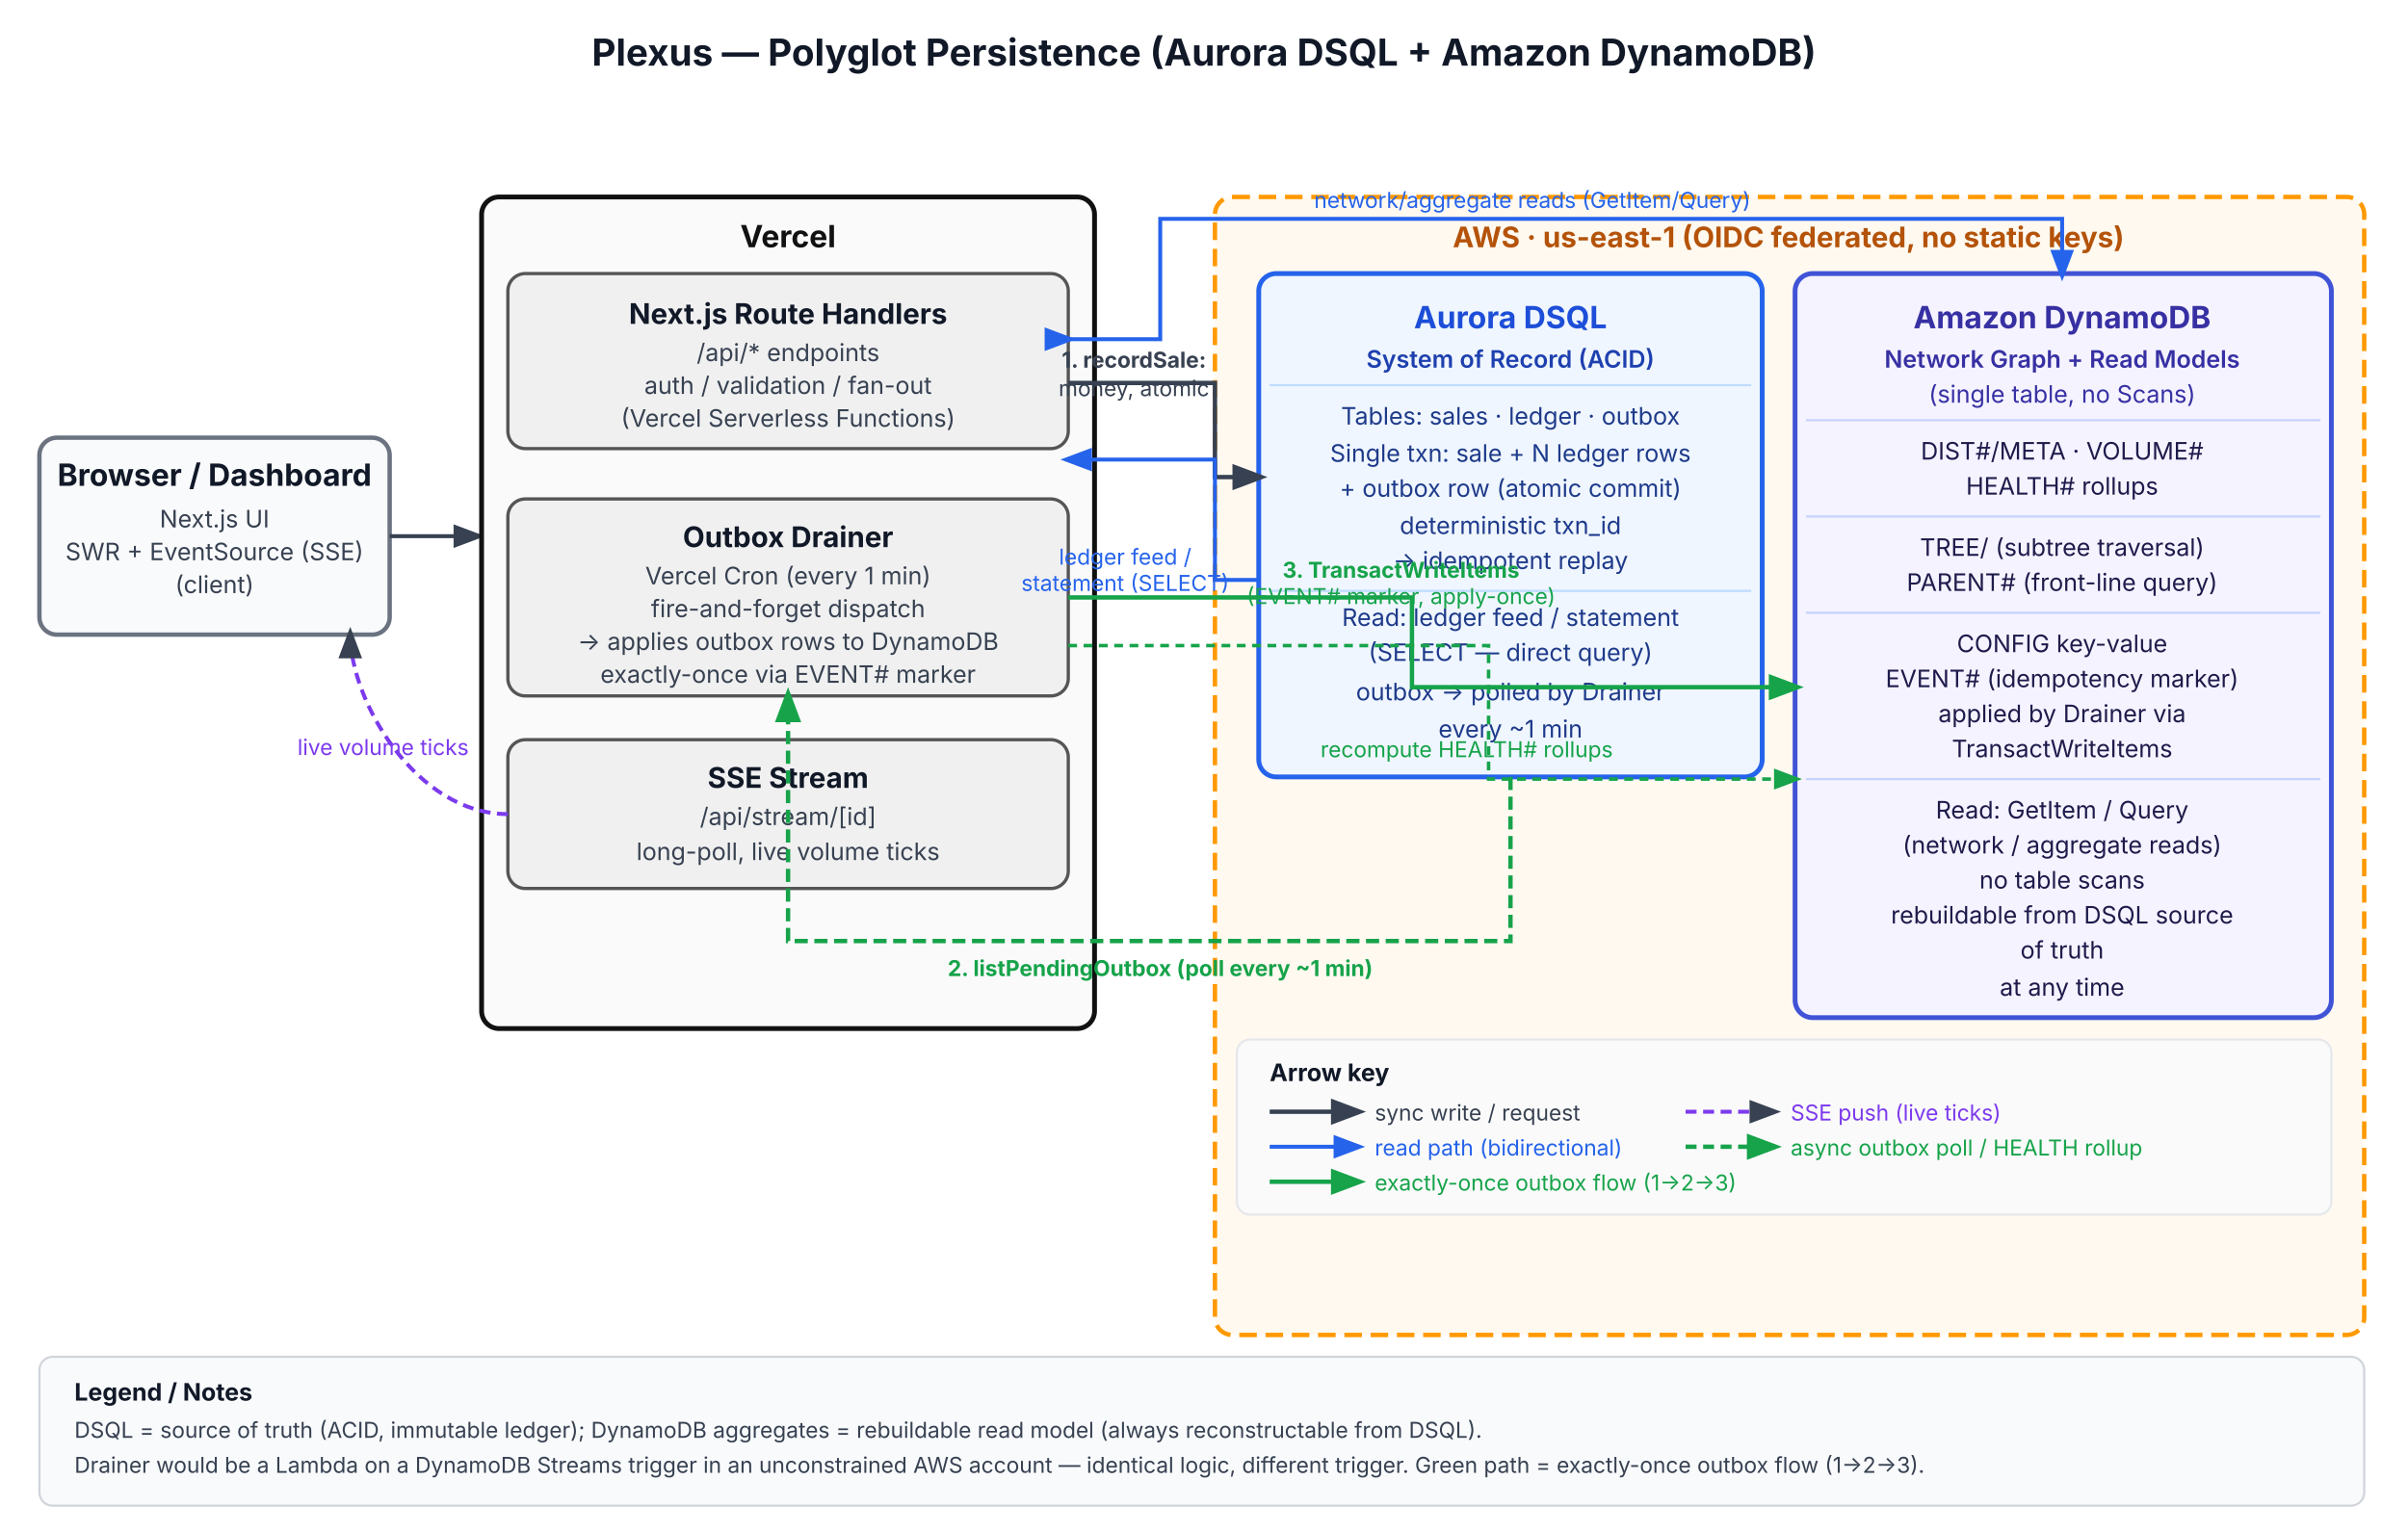
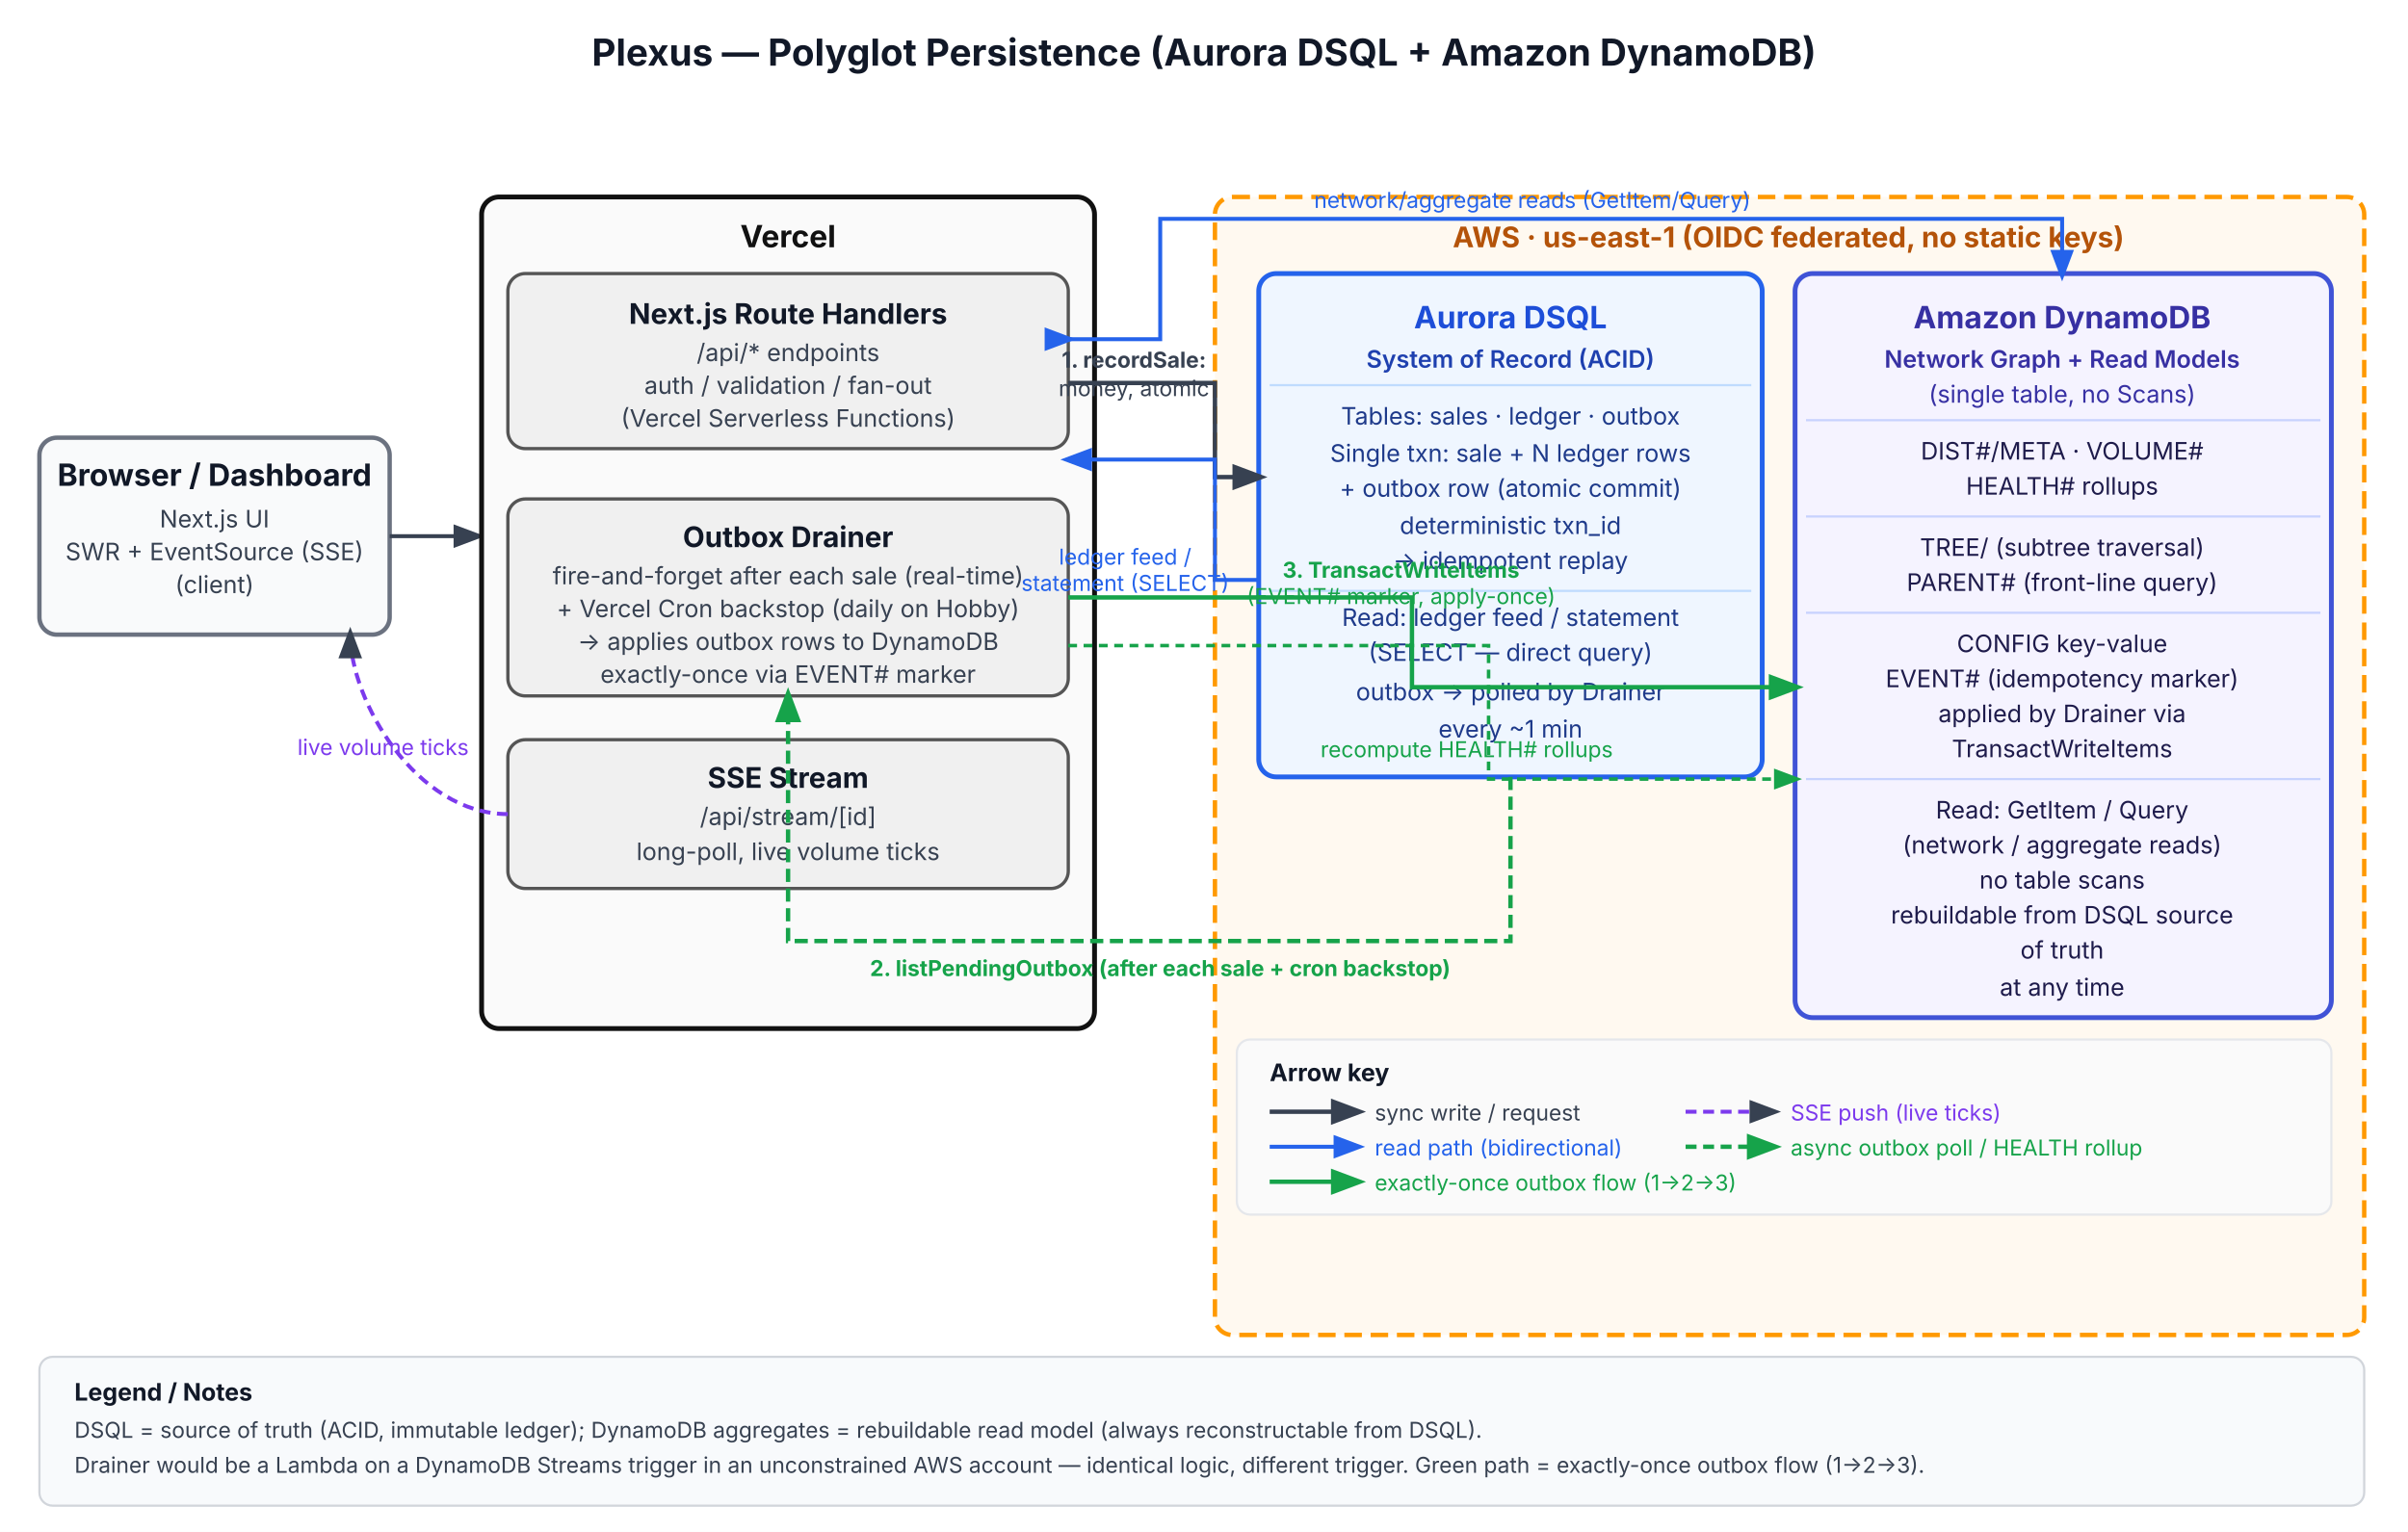
<svg xmlns="http://www.w3.org/2000/svg" width="1100" height="700" viewBox="0 0 1100 700" font-family="Inter, Segoe UI, Arial, sans-serif">
  <rect width="1100" height="700" fill="#ffffff" />
  <defs>
    <marker id="arrow" markerWidth="8" markerHeight="8" refX="6" refY="3" orient="auto">
      <path d="M0,0 L0,6 L8,3 z" fill="#374151" />
    </marker>
    <marker id="arrow-green" markerWidth="8" markerHeight="8" refX="6" refY="3" orient="auto">
      <path d="M0,0 L0,6 L8,3 z" fill="#16a34a" />
    </marker>
    <marker id="arrow-blue" markerWidth="8" markerHeight="8" refX="6" refY="3" orient="auto">
      <path d="M0,0 L0,6 L8,3 z" fill="#2563eb" />
    </marker>
    <marker id="arrow-blue-rev" markerWidth="8" markerHeight="8" refX="2" refY="3" orient="auto-start-reverse">
      <path d="M8,0 L8,6 L0,3 z" fill="#2563eb" />
    </marker>
  </defs>
  <text x="550" y="30" text-anchor="middle" font-size="17" font-weight="700" fill="#111827">
    Plexus — Polyglot Persistence (Aurora DSQL + Amazon DynamoDB)
  </text>
  <rect x="18" y="200" width="160" height="90" rx="8" fill="#f9fafb" stroke="#6b7280" stroke-width="2" />
  <text x="98" y="222" text-anchor="middle" font-size="14" font-weight="700" fill="#111827">Browser / Dashboard</text>
  <text x="98" y="241" text-anchor="middle" font-size="11" fill="#374151">Next.js UI</text>
  <text x="98" y="256" text-anchor="middle" font-size="11" fill="#374151">SWR + EventSource (SSE)</text>
  <text x="98" y="271" text-anchor="middle" font-size="11" fill="#374151">(client)</text>
  <line x1="178" y1="245" x2="218" y2="245" stroke="#374151" stroke-width="1.8" marker-end="url(#arrow)" />
  <rect x="220" y="90" width="280" height="380" rx="8" fill="#fafafa" stroke="#111111" stroke-width="2.2" />
  <text x="360" y="113" text-anchor="middle" font-size="14" font-weight="700" fill="#111111">Vercel</text>
  <rect x="232" y="125" width="256" height="80" rx="8" fill="#f0f0f0" stroke="#555" stroke-width="1.5" />
  <text x="360" y="148" text-anchor="middle" font-size="13" font-weight="700" fill="#111827">Next.js Route Handlers</text>
  <text x="360" y="165" text-anchor="middle" font-size="11" fill="#374151">/api/* endpoints</text>
  <text x="360" y="180" text-anchor="middle" font-size="11" fill="#374151">auth / validation / fan-out</text>
  <text x="360" y="195" text-anchor="middle" font-size="11" fill="#374151">(Vercel Serverless Functions)</text>
  <rect x="232" y="228" width="256" height="90" rx="8" fill="#f0f0f0" stroke="#555" stroke-width="1.5" />
  <text x="360" y="250" text-anchor="middle" font-size="13" font-weight="700" fill="#111827">Outbox Drainer</text>
-   <text x="360" y="267" text-anchor="middle" font-size="11" fill="#374151">Vercel Cron (every 1 min)</text>
-   <text x="360" y="282" text-anchor="middle" font-size="11" fill="#374151">fire-and-forget dispatch</text>
+   <text x="360" y="267" text-anchor="middle" font-size="11" fill="#374151">fire-and-forget after each sale (real-time)</text>
+   <text x="360" y="282" text-anchor="middle" font-size="11" fill="#374151">+ Vercel Cron backstop (daily on Hobby)</text>
  <text x="360" y="297" text-anchor="middle" font-size="11" fill="#374151">→ applies outbox rows to DynamoDB</text>
  <text x="360" y="312" text-anchor="middle" font-size="11" fill="#374151">exactly-once via EVENT# marker</text>
  <rect x="232" y="338" width="256" height="68" rx="8" fill="#f0f0f0" stroke="#555" stroke-width="1.5" />
  <text x="360" y="360" text-anchor="middle" font-size="13" font-weight="700" fill="#111827">SSE Stream</text>
  <text x="360" y="377" text-anchor="middle" font-size="11" fill="#374151">/api/stream/[id]</text>
  <text x="360" y="393" text-anchor="middle" font-size="11" fill="#374151">long-poll, live volume ticks</text>
  <path d="M232,372 C190,372 160,320 160,290" fill="none" stroke="#7c3aed" stroke-width="1.8" stroke-dasharray="5,3" marker-end="url(#arrow)" />
  <text x="175" y="345" text-anchor="middle" font-size="10" fill="#7c3aed">live volume ticks</text>
  <rect x="555" y="90" width="525" height="520" rx="8" fill="#fff9f0" stroke="#ff9900" stroke-width="2" stroke-dasharray="8,4" />
  <text x="817" y="113" text-anchor="middle" font-size="13" font-weight="700" fill="#b45309">
    AWS · us-east-1 (OIDC federated, no static keys)
  </text>
  <rect x="575" y="125" width="230" height="230" rx="8" fill="#eff6ff" stroke="#2563eb" stroke-width="2.2" />
  <text x="690" y="150" text-anchor="middle" font-size="14" font-weight="700" fill="#1d4ed8">Aurora DSQL</text>
  <text x="690" y="168" text-anchor="middle" font-size="11" font-weight="600" fill="#1e40af">System of Record (ACID)</text>
  <line x1="580" y1="176" x2="800" y2="176" stroke="#bfdbfe" stroke-width="1" />
  <text x="690" y="194" text-anchor="middle" font-size="11" fill="#1e3a8a">Tables: sales · ledger · outbox</text>
  <text x="690" y="211" text-anchor="middle" font-size="11" fill="#1e3a8a">Single txn: sale + N ledger rows</text>
  <text x="690" y="227" text-anchor="middle" font-size="11" fill="#1e3a8a">+ outbox row (atomic commit)</text>
  <text x="690" y="244" text-anchor="middle" font-size="11" fill="#1e3a8a">deterministic txn_id</text>
  <text x="690" y="260" text-anchor="middle" font-size="11" fill="#1e3a8a">→ idempotent replay</text>
  <line x1="580" y1="270" x2="800" y2="270" stroke="#bfdbfe" stroke-width="1" />
  <text x="690" y="286" text-anchor="middle" font-size="11" fill="#1e3a8a">Read: ledger feed / statement</text>
  <text x="690" y="302" text-anchor="middle" font-size="11" fill="#1e3a8a">(SELECT — direct query)</text>
  <text x="690" y="320" text-anchor="middle" font-size="11" fill="#1e3a8a">outbox → polled by Drainer</text>
  <text x="690" y="337" text-anchor="middle" font-size="11" fill="#1e3a8a">every ~1 min</text>
  <rect x="820" y="125" width="245" height="340" rx="8" fill="#f5f3ff" stroke="#4053d6" stroke-width="2.2" />
  <text x="942" y="150" text-anchor="middle" font-size="14" font-weight="700" fill="#3730a3">Amazon DynamoDB</text>
  <text x="942" y="168" text-anchor="middle" font-size="11" font-weight="600" fill="#3730a3">Network Graph + Read Models</text>
  <text x="942" y="184" text-anchor="middle" font-size="11" fill="#3730a3">(single table, no Scans)</text>
  <line x1="825" y1="192" x2="1060" y2="192" stroke="#c7d2fe" stroke-width="1" />
  <text x="942" y="210" text-anchor="middle" font-size="11" fill="#1e1b4b">DIST#/META · VOLUME#</text>
  <text x="942" y="226" text-anchor="middle" font-size="11" fill="#1e1b4b">HEALTH# rollups</text>
  <line x1="825" y1="236" x2="1060" y2="236" stroke="#c7d2fe" stroke-width="1" />
  <text x="942" y="254" text-anchor="middle" font-size="11" fill="#1e1b4b">TREE/ (subtree traversal)</text>
  <text x="942" y="270" text-anchor="middle" font-size="11" fill="#1e1b4b">PARENT# (front-line query)</text>
  <line x1="825" y1="280" x2="1060" y2="280" stroke="#c7d2fe" stroke-width="1" />
  <text x="942" y="298" text-anchor="middle" font-size="11" fill="#1e1b4b">CONFIG key-value</text>
  <text x="942" y="314" text-anchor="middle" font-size="11" fill="#1e1b4b">EVENT# (idempotency marker)</text>
  <text x="942" y="330" text-anchor="middle" font-size="11" fill="#1e1b4b">applied by Drainer via</text>
  <text x="942" y="346" text-anchor="middle" font-size="11" fill="#1e1b4b">TransactWriteItems</text>
  <line x1="825" y1="356" x2="1060" y2="356" stroke="#c7d2fe" stroke-width="1" />
  <text x="942" y="374" text-anchor="middle" font-size="11" fill="#1e1b4b">Read: GetItem / Query</text>
  <text x="942" y="390" text-anchor="middle" font-size="11" fill="#1e1b4b">(network / aggregate reads)</text>
  <text x="942" y="406" text-anchor="middle" font-size="11" fill="#1e1b4b">no table scans</text>
  <text x="942" y="422" text-anchor="middle" font-size="11" fill="#1e1b4b">rebuildable from DSQL source</text>
  <text x="942" y="438" text-anchor="middle" font-size="11" fill="#1e1b4b">of truth</text>
  <text x="942" y="455" text-anchor="middle" font-size="11" fill="#1e1b4b">at any time</text>
  <path d="M488,175 L555,175 L555,218 L575,218" fill="none" stroke="#374151" stroke-width="2" marker-end="url(#arrow)" />
  <text x="518" y="168" text-anchor="middle" font-size="10" font-weight="700" fill="#374151">1. recordSale:</text>
  <text x="518" y="181" text-anchor="middle" font-size="10" fill="#374151">money, atomic</text>
  <path d="M488,155 L530,155 L530,100 L942,100 L942,125" fill="none" stroke="#2563eb" stroke-width="1.8" marker-end="url(#arrow-blue)" marker-start="url(#arrow-blue-rev)" />
  <text x="700" y="95" text-anchor="middle" font-size="10" fill="#2563eb">network/aggregate reads (GetItem/Query)</text>
  <path d="M575,265 L555,265 L555,210 L488,210" fill="none" stroke="#2563eb" stroke-width="1.8" marker-end="url(#arrow-blue)" />
  <text x="514" y="258" text-anchor="middle" font-size="10" fill="#2563eb">ledger feed /</text>
  <text x="514" y="270" text-anchor="middle" font-size="10" fill="#2563eb">statement (SELECT)</text>
  <path d="M690,355 L690,430 L360,430 L360,318" fill="none" stroke="#16a34a" stroke-width="2" stroke-dasharray="6,3" marker-end="url(#arrow-green)" />
-   <text x="530" y="446" text-anchor="middle" font-size="10" font-weight="700" fill="#16a34a">2. listPendingOutbox (poll every ~1 min)</text>
+   <text x="530" y="446" text-anchor="middle" font-size="10" font-weight="700" fill="#16a34a">2. listPendingOutbox (after each sale + cron backstop)</text>
  <path d="M488,273 L645,273 L645,314 L820,314" fill="none" stroke="#16a34a" stroke-width="2" marker-end="url(#arrow-green)" />
  <text x="640" y="264" text-anchor="middle" font-size="10" font-weight="700" fill="#16a34a">3. TransactWriteItems</text>
  <text x="640" y="276" text-anchor="middle" font-size="10" fill="#16a34a">(EVENT# marker, apply-once)</text>
  <path d="M488,295 L680,295 L680,356 L820,356" fill="none" stroke="#16a34a" stroke-width="1.6" stroke-dasharray="4,3" marker-end="url(#arrow-green)" />
  <text x="670" y="346" text-anchor="middle" font-size="10" fill="#16a34a">recompute HEALTH# rollups</text>
  <rect x="18" y="620" width="1062" height="68" rx="6" fill="#f8fafc" stroke="#d1d5db" stroke-width="1" />
  <text x="34" y="640" font-size="11" font-weight="700" fill="#111827">Legend / Notes</text>
  <text x="34" y="657" font-size="10" fill="#374151">
    DSQL = source of truth (ACID, immutable ledger); DynamoDB aggregates = rebuildable read model (always reconstructable from DSQL).
  </text>
  <text x="34" y="673" font-size="10" fill="#374151">
    Drainer would be a Lambda on a DynamoDB Streams trigger in an unconstrained AWS account — identical logic, different trigger. Green path = exactly-once outbox flow (1→2→3).
  </text>
  <rect x="565" y="475" width="500" height="80" rx="6" fill="#fafafa" stroke="#e5e7eb" stroke-width="1" />
  <text x="580" y="494" font-size="11" font-weight="700" fill="#111827">Arrow key</text>
  <line x1="580" y1="508" x2="620" y2="508" stroke="#374151" stroke-width="2" marker-end="url(#arrow)" />
  <text x="628" y="512" font-size="10" fill="#374151">sync write / request</text>
  <line x1="580" y1="524" x2="620" y2="524" stroke="#2563eb" stroke-width="1.8" marker-end="url(#arrow-blue)" />
  <text x="628" y="528" font-size="10" fill="#2563eb">read path (bidirectional)</text>
  <line x1="580" y1="540" x2="620" y2="540" stroke="#16a34a" stroke-width="2" marker-end="url(#arrow-green)" />
  <text x="628" y="544" font-size="10" fill="#16a34a">exactly-once outbox flow (1→2→3)</text>
  <line x1="770" y1="508" x2="810" y2="508" stroke="#7c3aed" stroke-width="1.8" stroke-dasharray="5,3" marker-end="url(#arrow)" />
  <text x="818" y="512" font-size="10" fill="#7c3aed">SSE push (live ticks)</text>
  <line x1="770" y1="524" x2="810" y2="524" stroke="#16a34a" stroke-width="2" stroke-dasharray="5,3" marker-end="url(#arrow-green)" />
  <text x="818" y="528" font-size="10" fill="#16a34a">async outbox poll / HEALTH rollup</text>
</svg>
